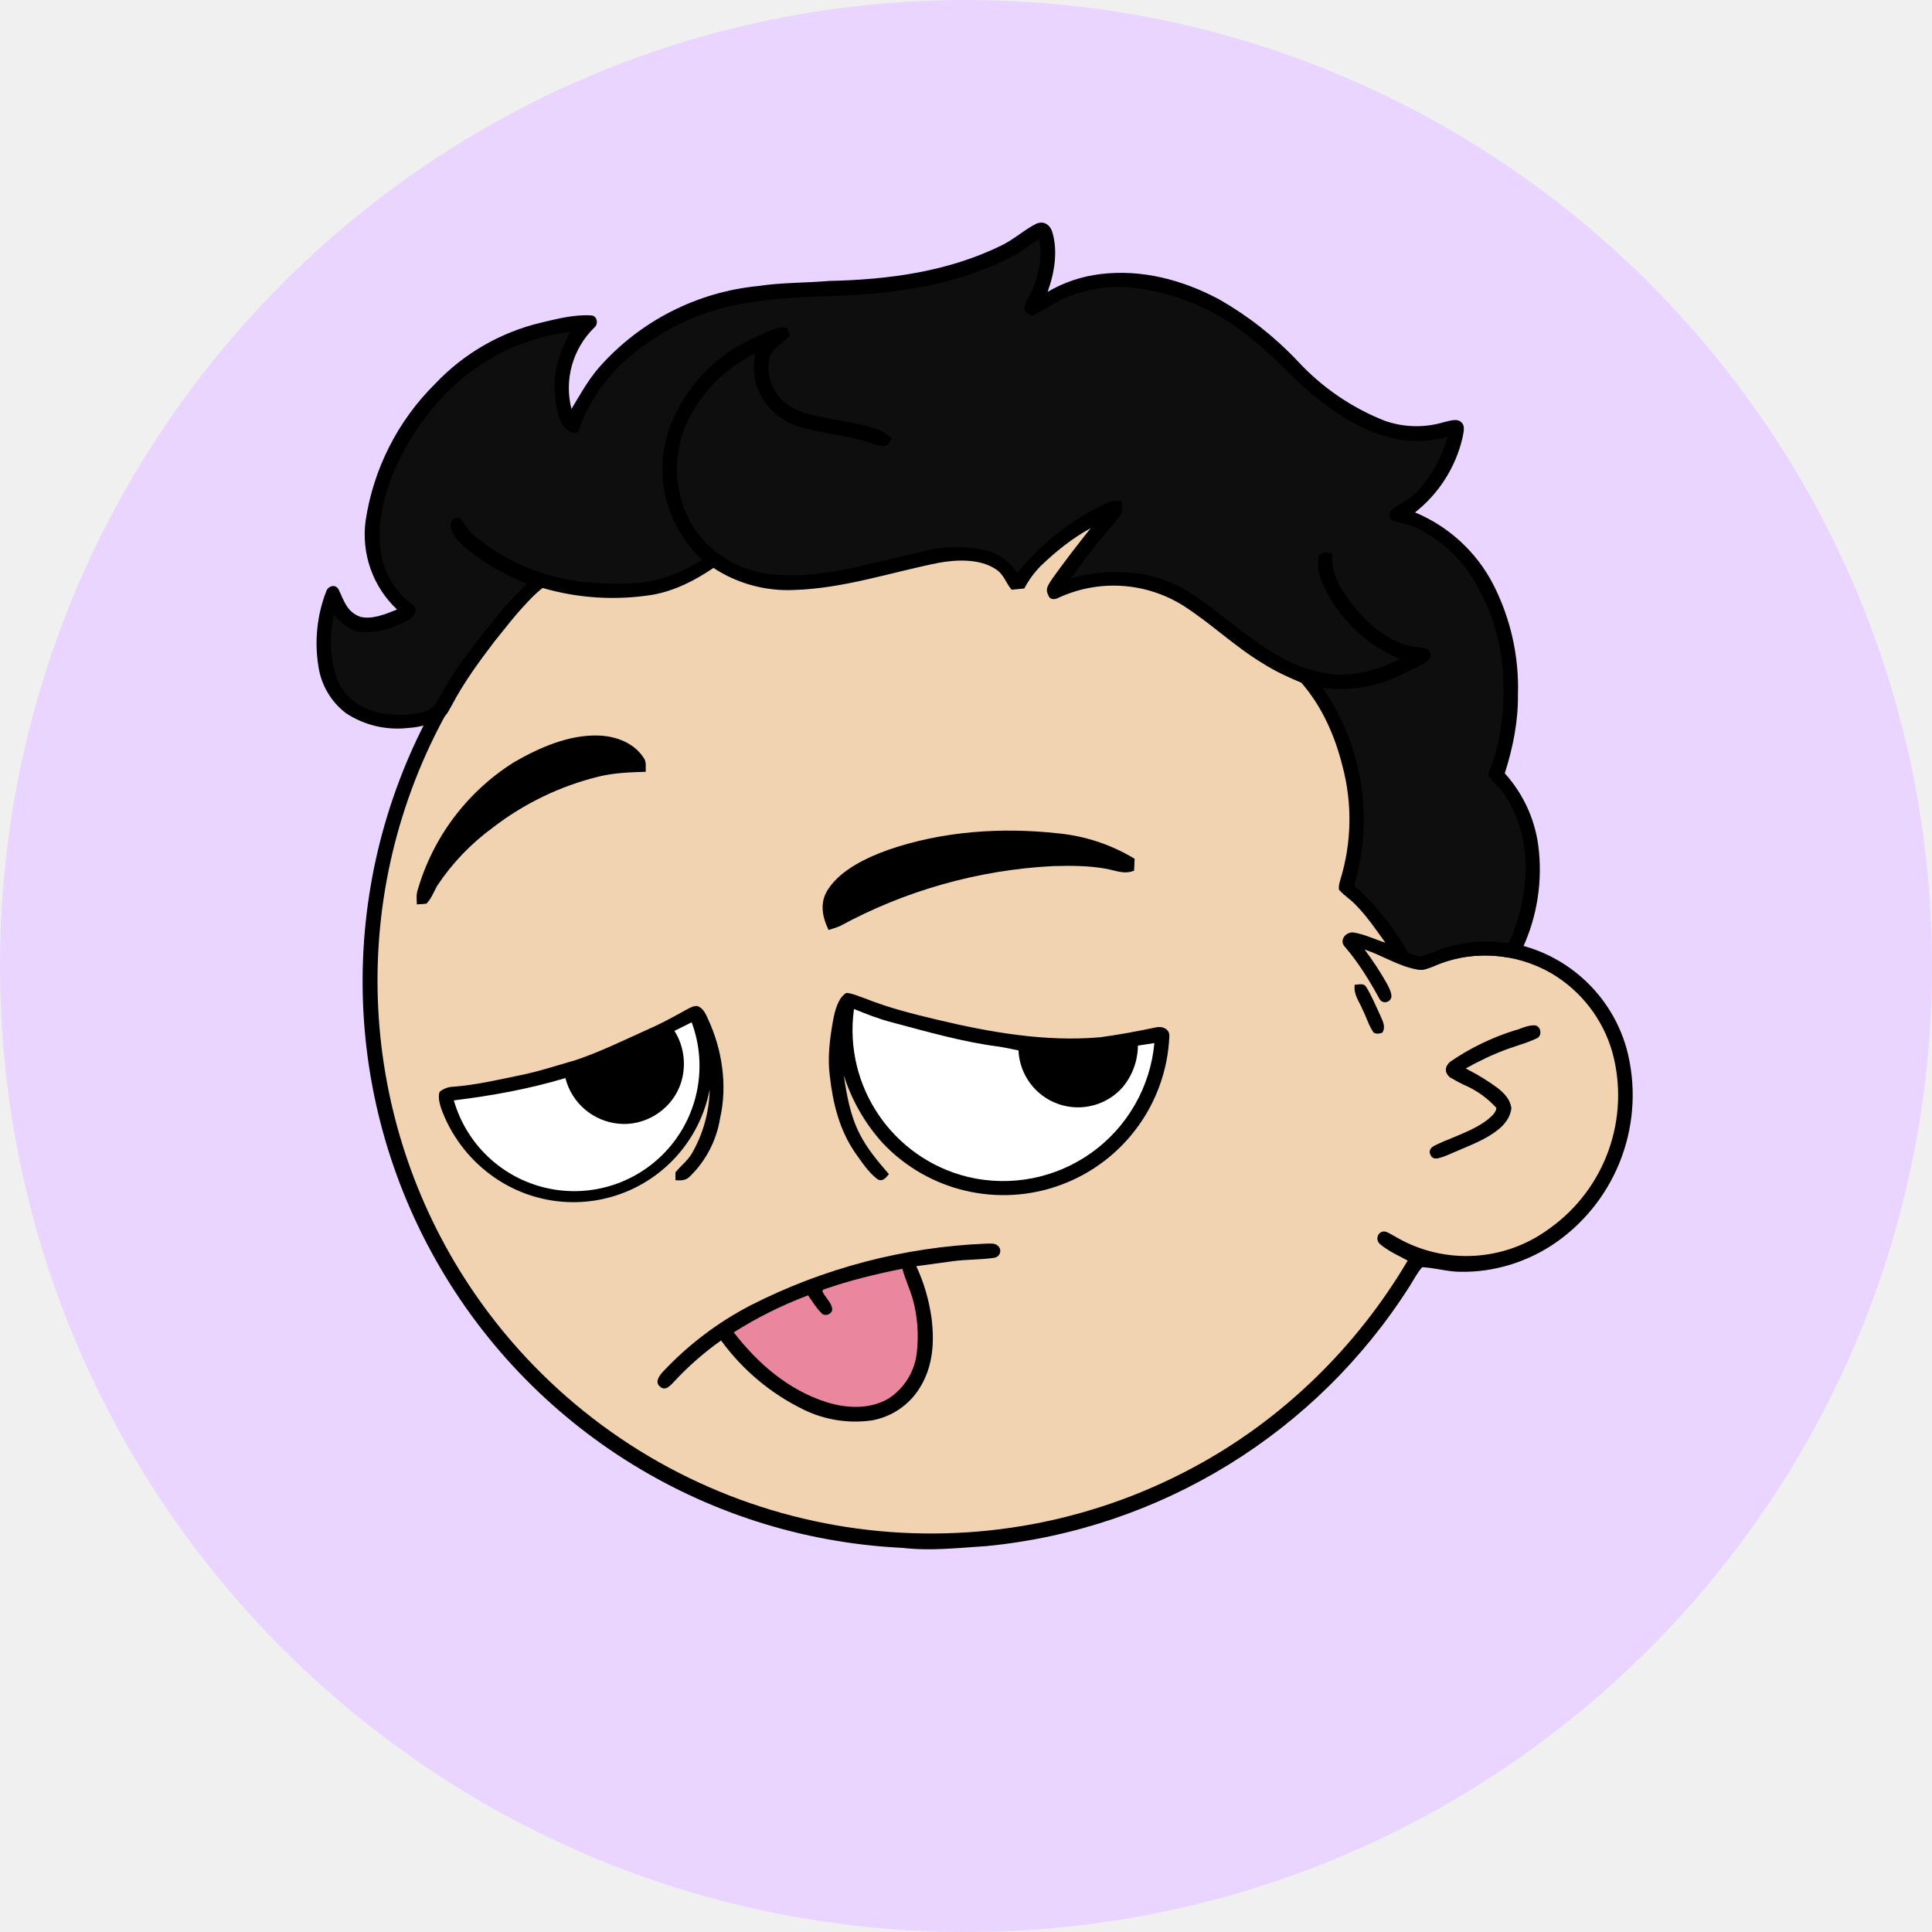
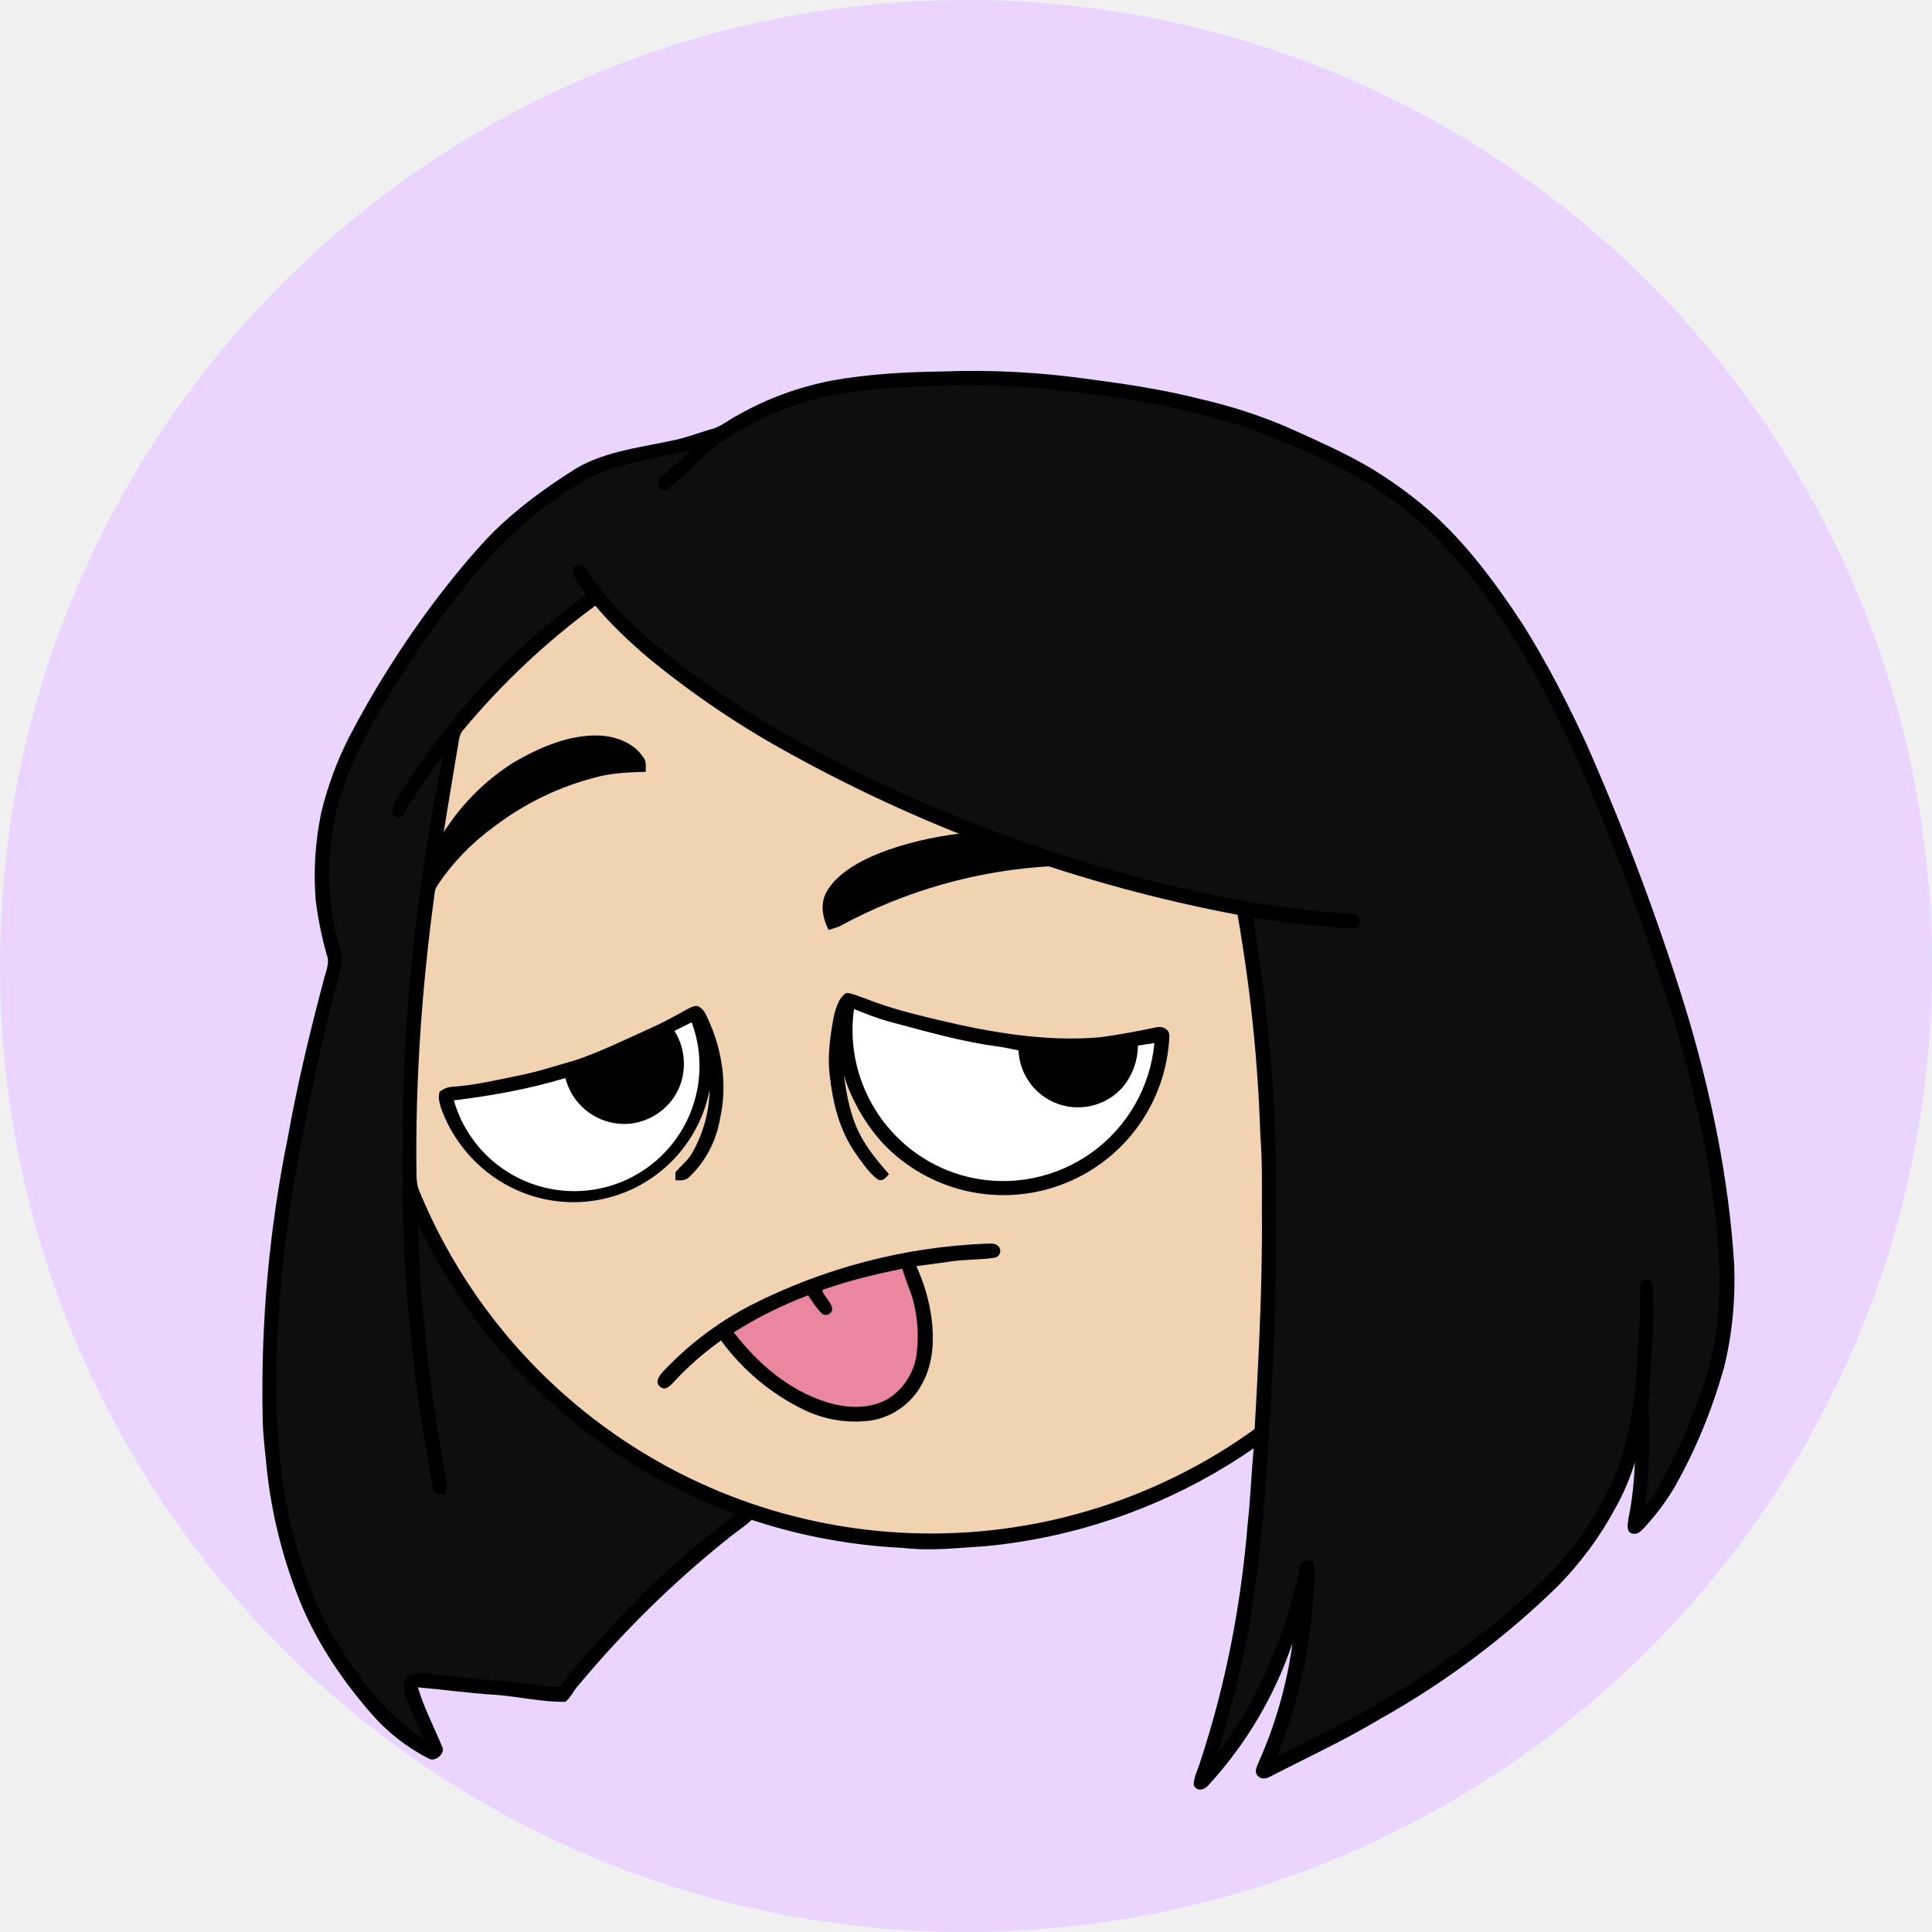
<svg xmlns="http://www.w3.org/2000/svg" viewBox="0 0 762 762" fill="none" shape-rendering="auto" width="96" height="96">
  <mask id="viewboxMask">
    <rect width="762" height="762" rx="381" ry="381" x="0" y="0" fill="#fff" />
  </mask>
  <g mask="url(#viewboxMask)">
    <rect fill="#e9d5ff" width="762" height="762" x="0" y="0" />
    <path d="M396 164.8a224.8 224.8 0 0 1 104.8 42.4c6.2 4.9 12.5 9.4 18 15a225.4 225.4 0 0 1 71.8 149 58.5 58.5 0 0 1 50.9 42.2 71 71 0 0 1-27.6 76.5c-11 7.7-24.5 12-38 11.7-5 0-10-1.6-15-1.8-1.9 2.2-3.3 4.9-4.8 7.3A223.3 223.3 0 0 1 389 609.8c-11 .7-21.9 2-33 .7a223.7 223.7 0 0 1-178.8-342.3A223.4 223.4 0 0 1 352 163.5c14.6-1.4 29.4-.3 44 1.3Z" fill="#000" />
    <path fill-rule="evenodd" clip-rule="evenodd" d="M498.8 213.2A216 216 0 0 0 363 169c-13-.2-26.2 1.6-39 4a218 218 0 0 0-113.6 365.5 218.5 218.5 0 0 0 260.4 40.2c35-18.8 64.2-47.3 84.4-81.5l-3-1.6c-2.8-1.4-5.7-3-8-5-2.2-2-.3-5.8 2.7-4.7 1.5.7 3 1.6 4.4 2.4a55 55 0 0 0 59.6-3.6 64.5 64.5 0 0 0 25-69.8 53.1 53.1 0 0 0-24-31 52.6 52.6 0 0 0-47-2.8c-1.6.8-3.4 1.5-5 1.3-2.5-.2-2.8-4.2-.6-5.2 8-4 16.5-5.6 25.4-6.4a217 217 0 0 0-72-146.4c-4.4-4-8.7-8.1-13.9-11.3Zm107.6 196.2c2-1.2 1.3-5.1-1.4-5-2 0-4.2.8-6.2 1.6l-1.4.4a95.1 95.1 0 0 0-25.5 12.4c-2.2 2-2.2 4.4.1 6.2a92 92 0 0 0 5.2 2.8 36 36 0 0 1 13 9.2c-.2 1.9-2 3.4-3.4 4.5l-.2.2c-3.9 3-8.8 5-13.6 7-2.5 1-4.9 2-7.1 3.1-1.7.8-2.6 2.2-1.6 3.9 1 2 3.2 1.1 5 .5l.6-.2 5.4-2.3c5.4-2.3 11-4.5 15.4-8 2.7-2.1 5.1-5.1 5.4-8.7-.5-3.4-2.7-5.7-5.3-7.8a83 83 0 0 0-11.6-7.2l-1.1-.6c5.4-3 10.8-5.6 16.6-7.7l5-1.7a52 52 0 0 0 6.7-2.6Z" fill="#f2d3b1" />
    <g transform="translate(-161 -83)">
      <path d="M494.8 474.6c2.5.2 5 1.4 7.4 2.2 9.3 3.7 18.8 6.1 28.5 8.4 21 5 42.8 8.8 64.3 6.9 7.4-1 14.8-2.4 22-3.9 2.6-.6 5.5.8 5.2 3.7a65.5 65.5 0 0 1-113 42 72.5 72.5 0 0 1-15.4-26.8c1.2 8 2.5 15.7 6.2 23 3 6 7.3 11 11.6 16-1.1 1.3-2.5 3.2-4.5 2-3.6-2.7-6.2-6.8-8.8-10.4-6.2-9-8.8-19.5-10-30.2-1-7.3 0-15 1.3-22.2.7-3.6 1.9-8.7 5.2-10.7ZM436.1 479.8c2.2.8 3.2 3 4.1 5 5.6 12 7.8 26.2 4.8 39.3a41.1 41.1 0 0 1-12 23c-1.6 1.6-3.5 1.5-5.6 1.4v-3.1c2.1-2.6 4.8-4.6 6.5-7.5a52.5 52.5 0 0 0 7-25.2 54.7 54.7 0 0 1-86.3 33.7c-9-6.6-16-16-19.7-26.5-.6-2-1.2-4.4-.5-6.3a9 9 0 0 1 5.6-2c8.8-.7 17.4-2.7 26.1-4.5 7.5-1.5 14.6-3.9 22-6 9.5-3.2 18.9-7.8 28-11.9 5.3-2.3 10.3-5 15.3-7.8 1.4-.7 3-1.8 4.7-1.6Z" fill="#000" />
      <path d="M497.9 481c5 2 9.7 3.9 14.8 5.2 13.9 3.7 28.1 7.8 42.3 9.6 2.6.4 5.2 1 7.7 1.5a23.5 23.5 0 0 0 41.1 14.5 26 26 0 0 0 6-16.4l6.5-1a59.9 59.9 0 0 1-73.5 52.8 59.7 59.7 0 0 1-45-66.1ZM433.8 486.2A49.4 49.4 0 1 1 340 517c14.8-1.8 29.7-4.5 44-8.8a24 24 0 0 0 21 18c10.1 1 20-5 23.9-14.3 3-7.1 2.3-15.8-1.9-22.3l6.8-3.4Z" fill="#fff" />
    </g>
    <g transform="translate(-161 -83)">
      <path d="M397 373.1c6.9.2 14.2 2.9 18 9 1 1.4.6 3.6.7 5.3-6.3.2-12.5.4-18.6 1.9a112 112 0 0 0-41.7 20.1 90 90 0 0 0-22 23c-1.3 2.3-2.3 5.1-4.2 7-1.2.2-2.6.2-3.8.3 0-1.8-.3-3.4.2-5.2a88.7 88.7 0 0 1 38-50.8c10-5.8 21.8-11 33.5-10.6ZM578.5 411.7a71.4 71.4 0 0 1 30 10l-.2 4.7c-4 1.6-7.3-.1-11.3-.8-6.8-1.2-13.9-1.2-20.8-1a197.5 197.5 0 0 0-84 23.7c-1.4.6-3 1-4.4 1.5-2.6-5.4-3.6-11-.1-16.2 5-7.6 15.2-12.4 23.6-15.4 21.3-7.4 44.9-9 67.2-6.5Z" fill="#000" />
    </g>
    <g transform="translate(-161 -83)">
      <path d="M550 573.5c1.5 0 3.5-.3 4.6.9 1.8 1.5.8 4.5-1.6 4.7-5.3.8-10.7.6-16 1.3l-14.6 2c3 6.4 5 13.3 6 20.4 1.2 9.5.6 18.9-4.4 27.2a28 28 0 0 1-19 13.2 46.5 46.5 0 0 1-27-4.2 87.8 87.8 0 0 1-32.6-27.3 118 118 0 0 0-18.5 16.2c-1.5 1.6-3.5 4-5.7 1.9-1.9-1.7-.3-4 1-5.5a129 129 0 0 1 34.7-26.4 225 225 0 0 1 93.1-24.4Z" fill="#000" />
      <path d="M516.9 583.4c1.1 4 2.8 7.7 4 11.6 2 7 2.5 14.3 1.7 21.5a24.8 24.8 0 0 1-11 18c-7.5 4.5-16.7 4-24.7 1.5-15-4.8-27-15.2-36.5-27.5 9.3-5.9 19-10.7 29.3-14.6 1.7 2.4 3.3 5.1 5.4 7.1 1.4 1.5 4.5.1 4.1-2-.4-2.4-2.8-4.4-3.8-6.6-.1-.4.1-.7.7-.9 10-3.5 20.4-6 30.8-8.1Z" fill="#EA869E" />
    </g>
    <g transform="translate(-161 -83)" />
    <g transform="translate(-161 -83)" />
    <g transform="translate(-161 -83)">
-       <g fill="#000">
-         <path d="M570.1 171.1c2.7-1 4.9.6 5.8 3 2.5 7.7 1 16.5-1.7 24a54 54 0 0 1 20.8-7c16.4-2 32.5 2.3 46.9 10a133.4 133.4 0 0 1 30.8 24.2 93.4 93.4 0 0 0 34.3 23.6 37.7 37.7 0 0 0 23.5.6c2-.4 5.2-1.7 6.9.1 1.7 1.5.7 4.3.4 6.2a52.7 52.7 0 0 1-18.7 29.3 61.2 61.2 0 0 1 30.7 28.1 89.6 89.6 0 0 1 9.9 43.8c.1 10.6-2 21-5.2 31a53 53 0 0 1 13.5 31 74 74 0 0 1-7.7 40.5c-.9 1.8-2.6 1.1-4.3 1.2a50.5 50.5 0 0 0-29.9 3.6c-2 .7-3.8 1.6-6.1 1.1-7.4-1.3-13.6-5.5-20.8-7.9a122 122 0 0 1 8.9 13.6c.7 1.4 1.7 3.2 1.7 4.9-.2 2.4-3.5 3.2-4.7 1-4-7.3-8.2-14.2-13.6-20.5-2.6-2.6.4-6.2 3.5-5.7 4.2.7 8.3 2.7 12.4 4-3.6-5-7.2-10.3-11.5-14.7-2-2.2-4.8-3.9-6.8-6.2-.2-1.4.2-2.8.6-4.1a81.3 81.3 0 0 0 .8-44.6c-3-12-8-23.4-16.2-32.9-5.2-2.2-10.3-4.5-15-7.5-11.4-6.8-20.8-16.1-31.9-23.1A51.7 51.7 0 0 0 578 319c-1.5.6-3.1.4-3.6-1.4-1.4-2.7.5-4.4 1.8-6.6 4.8-6.7 9.8-13.2 15-19.7-7.3 4-13.8 9.2-19.8 15a37.3 37.3 0 0 0-6.4 8.8l-5 .5c-2.4-2.8-3-6.1-6.4-8.2-6.3-4.1-15.4-3.7-22.5-2.4-18.9 3.8-37.4 10.1-57 10.7a53.4 53.4 0 0 1-31.7-8.7c-7.4 5-15.2 9-24.1 10.6a99.2 99.2 0 0 1-43.3-2.7c-7.6 6.1-12.8 13.6-18.9 21-6.1 8-12.2 16.3-16.8 25.1-1 1.6-1.8 3.7-3.3 4.8a30 30 0 0 1-13.9 4.3 37 37 0 0 1-24.5-5.7 28.3 28.3 0 0 1-11-18.5 56.8 56.8 0 0 1 3-29.5c.7-2.3 3.6-3.2 4.9-1 2.2 4.5 3.2 8.8 8.4 10.8 4.6 1.4 10.4-1.1 14.7-2.8a40.6 40.6 0 0 1-12.4-35 96 96 0 0 1 27.4-54 84.2 84.2 0 0 1 42-24.2c6.3-1.5 13-3.2 19.5-2.8 2.4 0 3.1 3.4 1.3 4.8a33.3 33.3 0 0 0-9 32.1c3.4-5.7 6.5-11.3 10.8-16.3a96.2 96.2 0 0 1 62.9-32.2c9.3-1.4 18.6-1.2 28-2 23.3-.5 46.7-3.6 67.9-14 5-2.4 9.2-6.4 14.2-8.8Z" />
-         <path d="M699.8 472.2c2.2 3.5 3.8 7.5 5.6 11.3.9 2.2 2.3 4.4.8 6.8-1.2.4-2.2.6-3.4 0-1.9-2.6-2.8-6-4.3-8.9-1.4-3.5-3.7-6-3.2-10 1.5 0 3.5-.8 4.5.8Z" />
-       </g>
-       <path d="M570.8 177.2c1.5 7-.1 14.8-3.2 21.3-.9 2.2-3.4 4.8-2.2 7.2.6 1 2.5 2.2 3.6 1.4 4-2 7.6-4.6 11.7-6.4a52.8 52.8 0 0 1 28.3-4.1 89 89 0 0 1 46.6 20.8c8.2 6.5 14.9 14.4 22.9 21.1 8.5 7 18 13.3 28.6 16.5a42.8 42.8 0 0 0 24.9.2 53.8 53.8 0 0 1-12.5 22.2c-2.7 2.6-6 4.1-9 6.2-1.6 1.3-1.9 2.7-.8 4.6 3.4 1 6.8 1.5 10 3 8.1 4 15.3 10 20.6 17.5a80.6 80.6 0 0 1 13.3 37.3c1 12.2.2 24.4-3.4 36.2-.6 2.2-1.8 4.4-2.2 6.7 2.4 3.3 5.8 5.8 7.7 9.5 9.7 16.7 8.5 36.3 1.6 53.8-.5.9-.8 3.2-2.3 2.7-9.5-1.4-18.9-.2-27.8 3.2-2 .7-4 1.9-6.2 2-1.5-.2-3-.7-4.5-1.2a107 107 0 0 0-21.4-26.7 91.4 91.4 0 0 0-12.4-77.9 53 53 0 0 0 31.9-5.7c3.2-1.6 6.9-3 9.8-5.2 2-2.2.1-4.9-2.5-5-10.4-.2-19.6-7.6-26.1-15.2-5-6.3-10.1-13.2-9.3-21.7l-2.5-.8-2.6 1c-1.6 5.4.4 10.1 2.9 14.9a58.4 58.4 0 0 0 28.7 26.3 51.3 51.3 0 0 1-25 6.2 54.5 54.5 0 0 1-23.4-7.8c-11.7-6.7-20.9-15.6-31.9-23a52.7 52.7 0 0 0-21.7-9c-9.2-1.2-18.9-1-27.8 2 5-7 10.2-13.8 15.8-20.3 1.4-1.6 2.8-3.3 4-5.1 1-1.4.4-3.7.4-5.3-2.1 0-4-.2-6 .9a96.3 96.3 0 0 0-35.1 27.5 22 22 0 0 0-10.9-8.5 53 53 0 0 0-28.4.5c-18.2 3.9-37.2 10.2-56 8.7-12-.7-23.8-7-31.1-16.6a44 44 0 0 1-3.4-44.6 57.7 57.7 0 0 1 26.3-26.1c-.6 4.8-.8 9.2 1 13.8a25.2 25.2 0 0 0 16.2 15c9.2 2.9 19.2 3.4 28.5 6.5 1.7.5 3.7 1.4 5.5 1.2 1.4-.1 2-2 2.7-3-1.6-1.4-3-2.7-5.2-3.4-8-2.8-17-3.8-25.5-5.6-3.4-.9-7-2-10-4-5.8-4-9.1-11.7-7.5-18.7 1.2-4.4 5.2-5.3 8-9l-1.2-3c-4.7-.5-9.3 2.6-13.6 4.4A62.4 62.4 0 0 0 425 252a48.6 48.6 0 0 0 13 51.8 75.3 75.3 0 0 1-11.4 5.8c-9.6 3.9-20.3 4-30.5 3.3a81 81 0 0 1-48.7-19.2c-2-1.9-3.2-4.4-5.2-6.4-2.1-.2-3.3.5-3.4 2.7 0 3.7 3.4 7 6 9.2a90 90 0 0 0 24 14c-3.4 3.4-6.8 6.8-9.9 10.6-8.5 10.4-17.5 21.3-23.9 33.1-1.6 3-3 5.6-6.4 6.7-7.2 2.1-16 1.8-23-1.1a21 21 0 0 1-11.6-11.6 45 45 0 0 1-1.3-25.2c2.9 2.6 5.4 5.6 9.4 6.3 6.6 1.2 12.6-1 18.5-3.6 2-1 3.8-2.2 4.3-4.5 0-2-2.1-3-3.4-4.3-5.7-4.7-9-11.4-10.3-18.6-1.4-9.4.3-18.6 3.4-27.5a99.8 99.8 0 0 1 27.6-40.3 82 82 0 0 1 43.7-19.3c-4.2 7.9-7 16-6 25.1.4 4 1 8.6 3.2 12 1.6 1.5 3.8 3.9 6.1 2.2 3-10 9-18.5 16.2-26a94.2 94.2 0 0 1 51.8-25c11.3-1.7 22.5-2.2 34-2.5 23.3-1 45.8-4.1 67-14.5 4.6-2.2 8.5-5.3 12.7-8Z" fill="#0e0e0e" />
+       <path d="M533 229.5c18.9-.7 37.8.3 56.5 2.9 15.2 2 30.2 4.2 45 8 11.8 2.7 23 6.3 34 11 11.5 5.2 22.7 10 33.6 16.5 6.7 4.1 13.2 8.7 19.3 13.7 16 13 29 30.6 40.3 47.8 9.4 15 17.6 30.9 25 47a962.7 962.7 0 0 1 39 104c10 32.8 17.2 67.2 19.3 101.6.5 13.7-.8 27.7-4.2 41-4.6 16.2-11 31.8-19.3 46.5A95.6 95.6 0 0 1 810 685c-1.7 1.7-3 3.7-5.7 2.7-2-.8-1.2-4.3-1-5.9 1.5-7.3 2.2-14.5 2.5-22A89.9 89.9 0 0 1 798 678c-6 11.2-13.6 21.4-22.5 30.5a333.7 333.7 0 0 1-70.4 52.6c-14 8.4-28.8 15.2-43.3 22.7-1.8.9-3.7 1-5-.7-1-1.5-.3-2.6.2-4.1a173.5 173.5 0 0 0 13.8-48 157.2 157.2 0 0 1-33 55.9c-1.6 2-4.6 3-6 .2 0-3.2 1.8-6.5 2.7-9.6 10-30.3 16-61.7 18.6-93.5 1.1-9.6 1.4-19.3 2.3-29 1.7-31.2 3.6-62.7 3.3-94 0-10 .2-20-.6-30a615 615 0 0 0-9-87.2 590.7 590.7 0 0 1-176.4-63.5 357.4 357.4 0 0 1-55.6-37.5c-7.6-6.4-14.9-13.3-21.3-20.9a295.7 295.7 0 0 0-52.5 49.5c-1.5 2-1.4 5.2-2 7.6-2.2 13.4-4.5 26.8-6.5 40.2-6.3 40.2-9.8 81-9.6 121.8.2 4.2-.4 8.6 1.4 12.4a218.9 218.9 0 0 0 128.8 122.1c2.2.7 3.6 1.8 5.2 3.5-3.3 4.6-8.8 7.7-13.2 11.4a409.5 409.5 0 0 0-58 57c-2 2-3.2 5.1-5.4 6.8-9 .2-18-2-27-2.7-10.4-.6-20.8-2.1-31.2-3 2.4 8 6.3 15.5 9.5 23.2 1.7 2.6-2.5 6.3-5 5a75 75 0 0 1-23-18c-12.2-14-22.9-30.2-29.4-47.7a194.9 194.9 0 0 1-11.5-47c-.7-7.3-1.7-14.6-1.8-22a501.2 501.2 0 0 1 10-110.8c3.7-20.7 8.6-41 14-61.4.7-3 2.5-6.8 1.4-9.8a146 146 0 0 1-4.5-22 122 122 0 0 1 2.2-34.5 136 136 0 0 1 11-29.8 384 384 0 0 1 33.6-53.3c7.3-9.6 15-19.1 23.4-27.7 9.2-9 19.6-16.7 30.4-23.6 11.2-7.6 26-9.4 38.9-12.1 5.5-1 10.7-3 16-4.6 4-.8 7.2-3.7 10.9-5.6 11.5-6.6 24-11.1 37.1-13.7 14.5-2.6 29.3-3.4 44-3.6Z" fill="#000" />
+       <path d="M557 235.2c20.5 1 40.8 3.7 61 7.4 11.3 2.3 22.6 5.3 33.7 8.7a319 319 0 0 1 37.8 16.2 150 150 0 0 1 41.2 30.8c24.6 26.6 42 59.7 56.1 92.9a964 964 0 0 1 33.3 90.7A463.6 463.6 0 0 1 837 558c2.8 21.3 3.7 45-2.4 65.8A226.3 226.3 0 0 1 816 668c-1.7 3-3.8 6-6 8.7 1.3-11.2 1.6-22.5 1.5-33.7-.8-8.7.7-17.3.8-26 1-8.7 1-17.3.7-26 .1-2.8-3.5-5-4.8-1.8-.9 4.7 0 10-.5 14.8-1 14-1.2 29-4.3 42.8-4.4 22.5-17.4 43-33.4 59.2a342.3 342.3 0 0 1-71 52c-11.2 6.5-22.8 12-34.3 17.8a212.6 212.6 0 0 0 14.8-72.8c0-1.7-.6-3-1.1-4.6l-3.5.4c-.9 1-1.2 2-1.4 3.2a196.1 196.1 0 0 1-16.5 47.1c-4.4 9.1-9.8 17.4-15.7 25.5 1.8-6.8 4-13.5 5.8-20.4 9.4-34 12.3-71 14.4-106.2.8-7.3.7-14.7 1.2-22 1-13.3 1.1-26.6 1.5-40 .1-25.4.5-51.2-1.3-76.5-.9-13.2-2.4-26.3-3.9-39.4l-3.8-25.4c9.8 1.8 19.8 3 29.8 3.8 3.5.3 7.4 1 10.8.4 2.6-1.7 2-4.8-1-5.4-32.8-1.9-66-8.8-97.6-18a616.3 616.3 0 0 1-98-37.9c-19.5-9.7-39-20.5-56.8-33-18.4-12.7-37.7-28.1-50-47-1.4-2.2-3-1.6-5.2-1.2-.8 4.8 2.6 7.2 5 10.9-4.4 3.6-9 7-13.3 10.6a271.2 271.2 0 0 0-61.5 70.5c-.7 1.4-1.7 3-1.7 4.6-.4 2.3 3.4 3.5 4.5 1.4 4.5-8.4 10-16 15.7-23.8A771.8 771.8 0 0 0 319.8 552c.2 39.6 4.7 79.3 12 118.2.6 2.5 2.6 2 4.6 2.4.7-1.9 1-3.5.6-5.5-3.9-21.8-7.3-44-9-66.1-1.5-11.8-1.6-23.8-2.3-35.6A225.5 225.5 0 0 0 451 680.2c-10.7 8.3-21 16.8-30.9 26a393.7 393.7 0 0 0-38.4 42.3c-3.8-.2-7.5-.6-11.3-1.2-11.8-1.6-23.7-2.2-35.5-3.6-4-.1-9.3-1.9-12.8.3-3 2-1.8 6-.9 8.8 2.1 5.5 4.7 10.8 7 16.2a97.7 97.7 0 0 1-27-27.2c-8.2-11.3-15-23.6-19.4-36.8a190.7 190.7 0 0 1-9.1-36.2c-2-14.5-3-29.1-2.6-43.8-.4-9.7.9-19.3 1.2-29 1.5-19.8 4.1-39.5 7.9-59 4.3-23.2 9.4-46.2 15.3-69 .6-2.8 2.2-6 1.2-8.8a112.8 112.8 0 0 1-5-31.2c.3-10.2 1.3-20.2 4.3-30 5.2-17.1 14.4-33 23.9-48a365 365 0 0 1 36.9-49.1A167.8 167.8 0 0 1 389 274c12.9-8.6 30-9.5 44.6-13.7-3.4 3.4-6.9 6.6-10.4 9.7-1 1-2.8 2.4-2.6 4-.4 2.2 2.7 3 4.2 1.7 5-4.4 9.8-8.9 14.6-13.4 7-6.6 16.1-11.3 24.7-15.3 13-6 26.7-9 41-10.4 17.3-1.3 34.5-2.2 52-1.5Z" fill="#0e0e0e" />
    </g>
    <g transform="translate(-161 -83)" />
  </g>
</svg>
